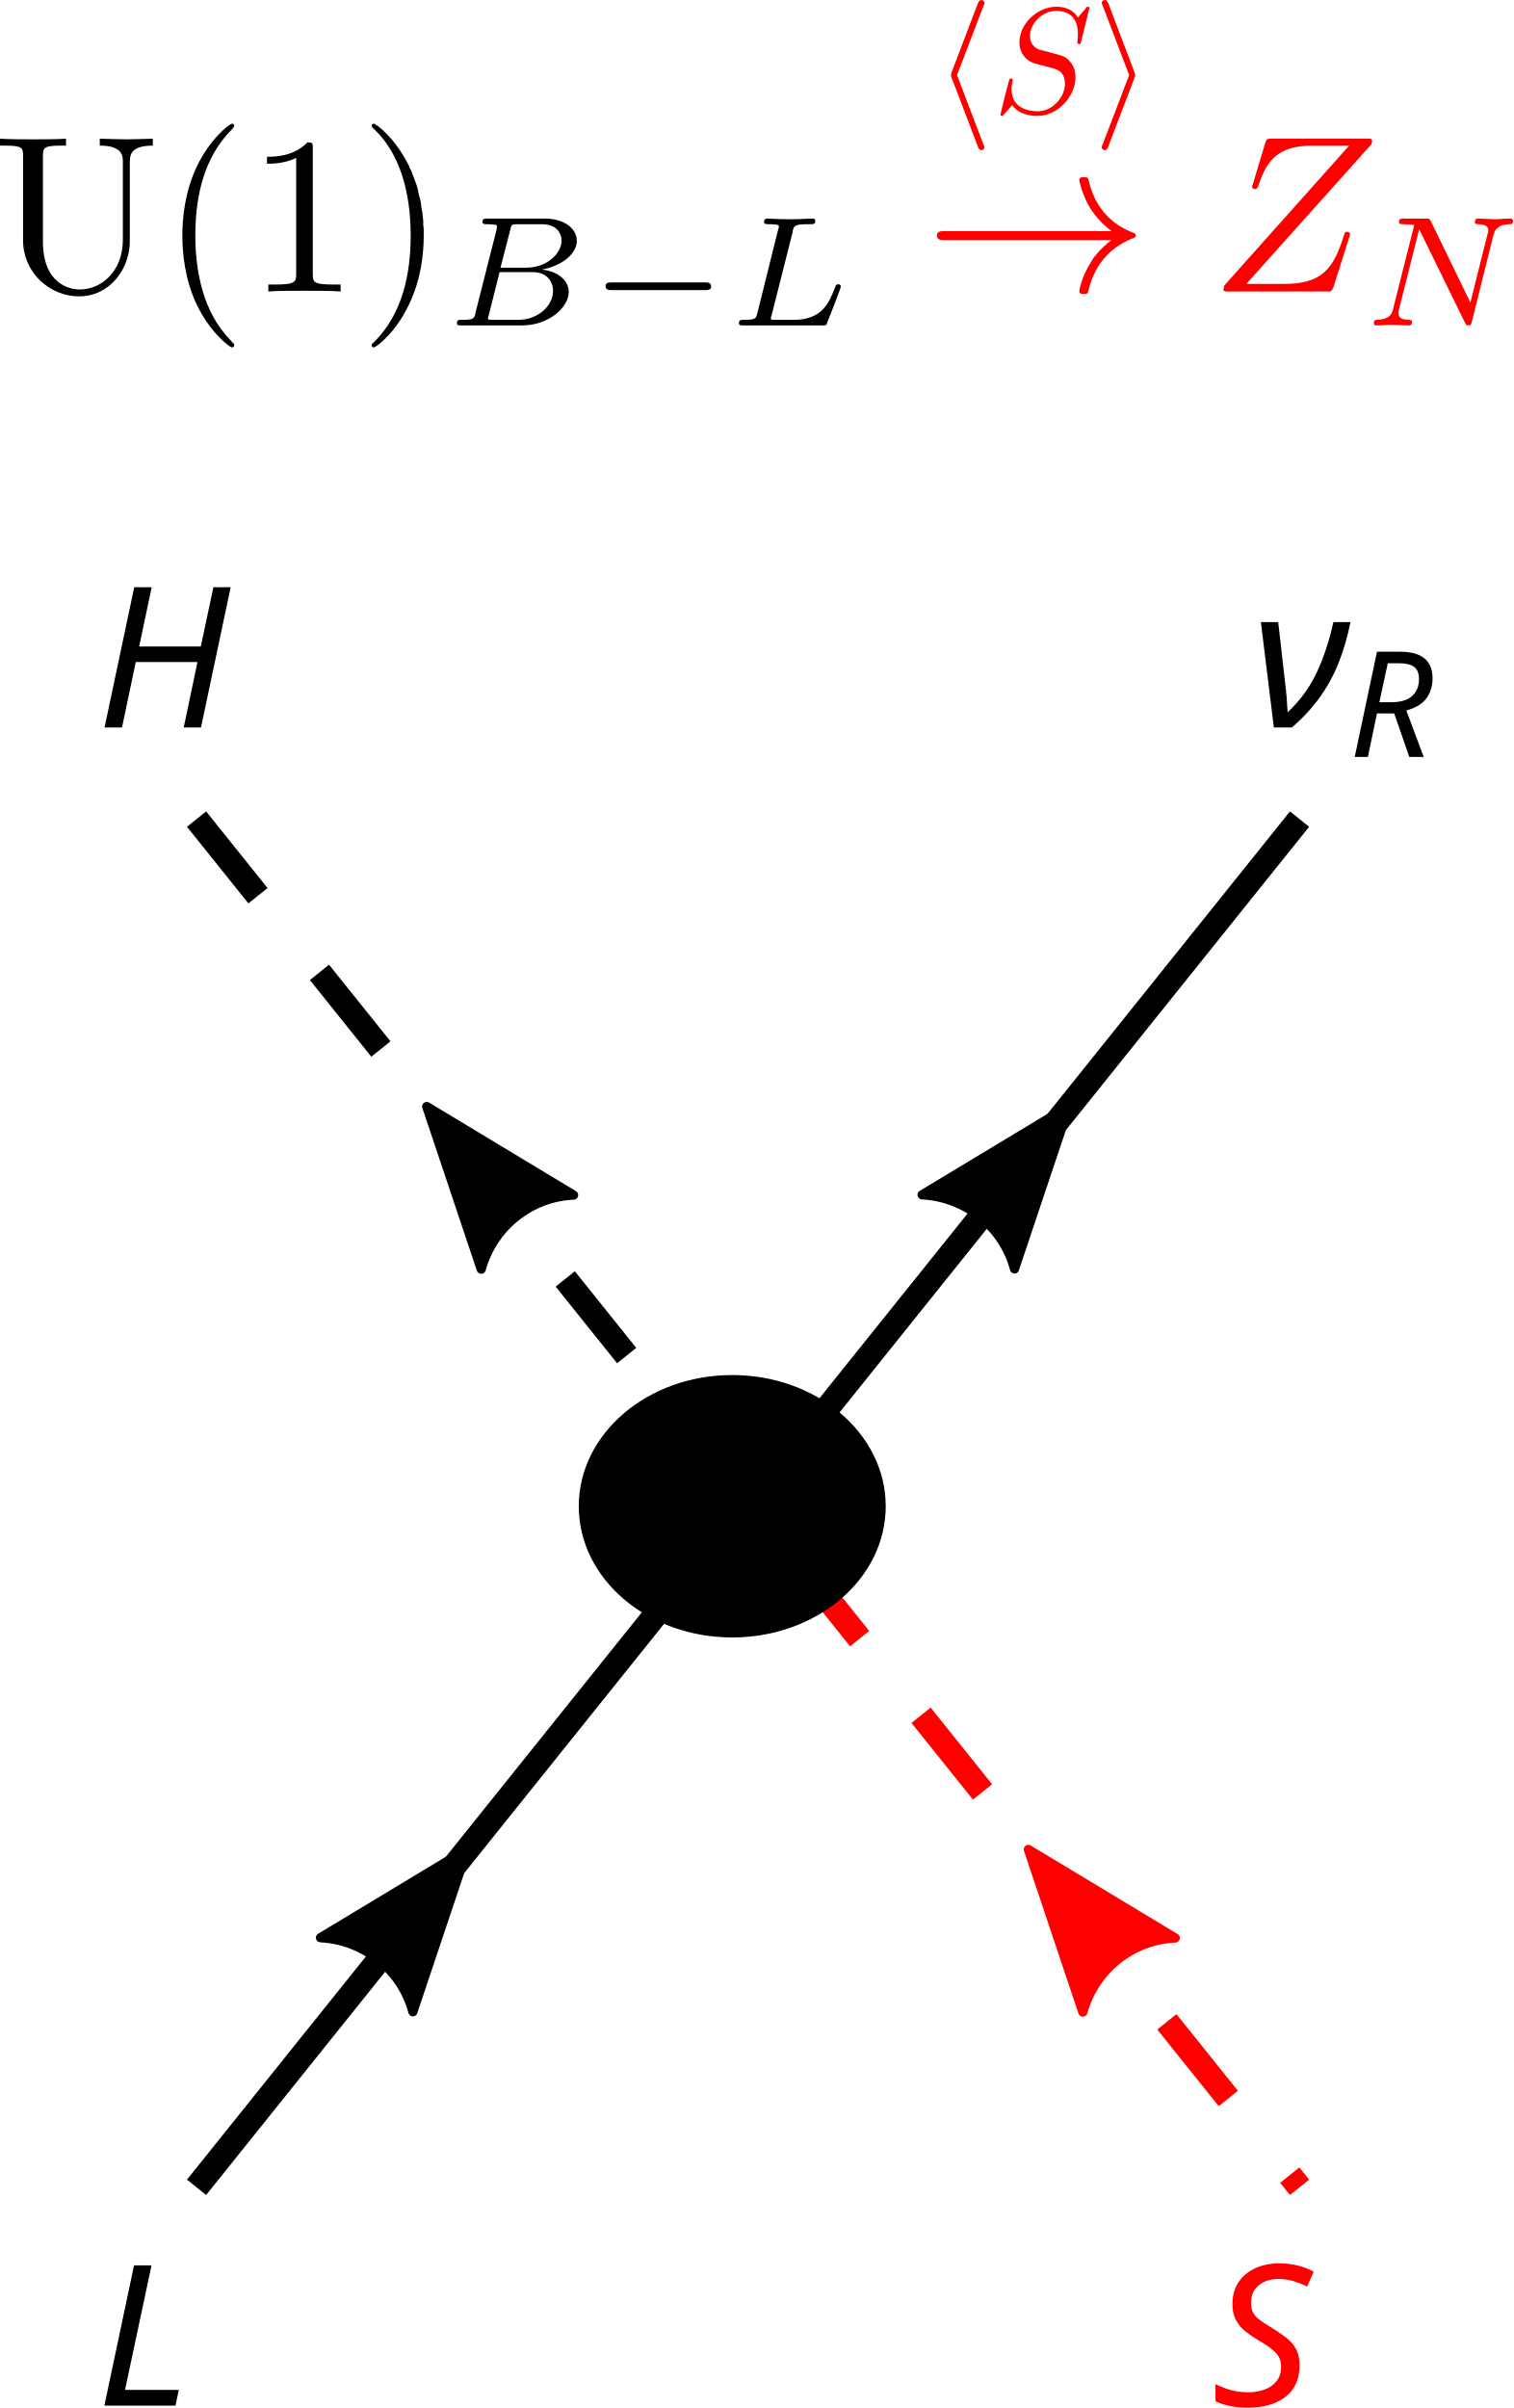
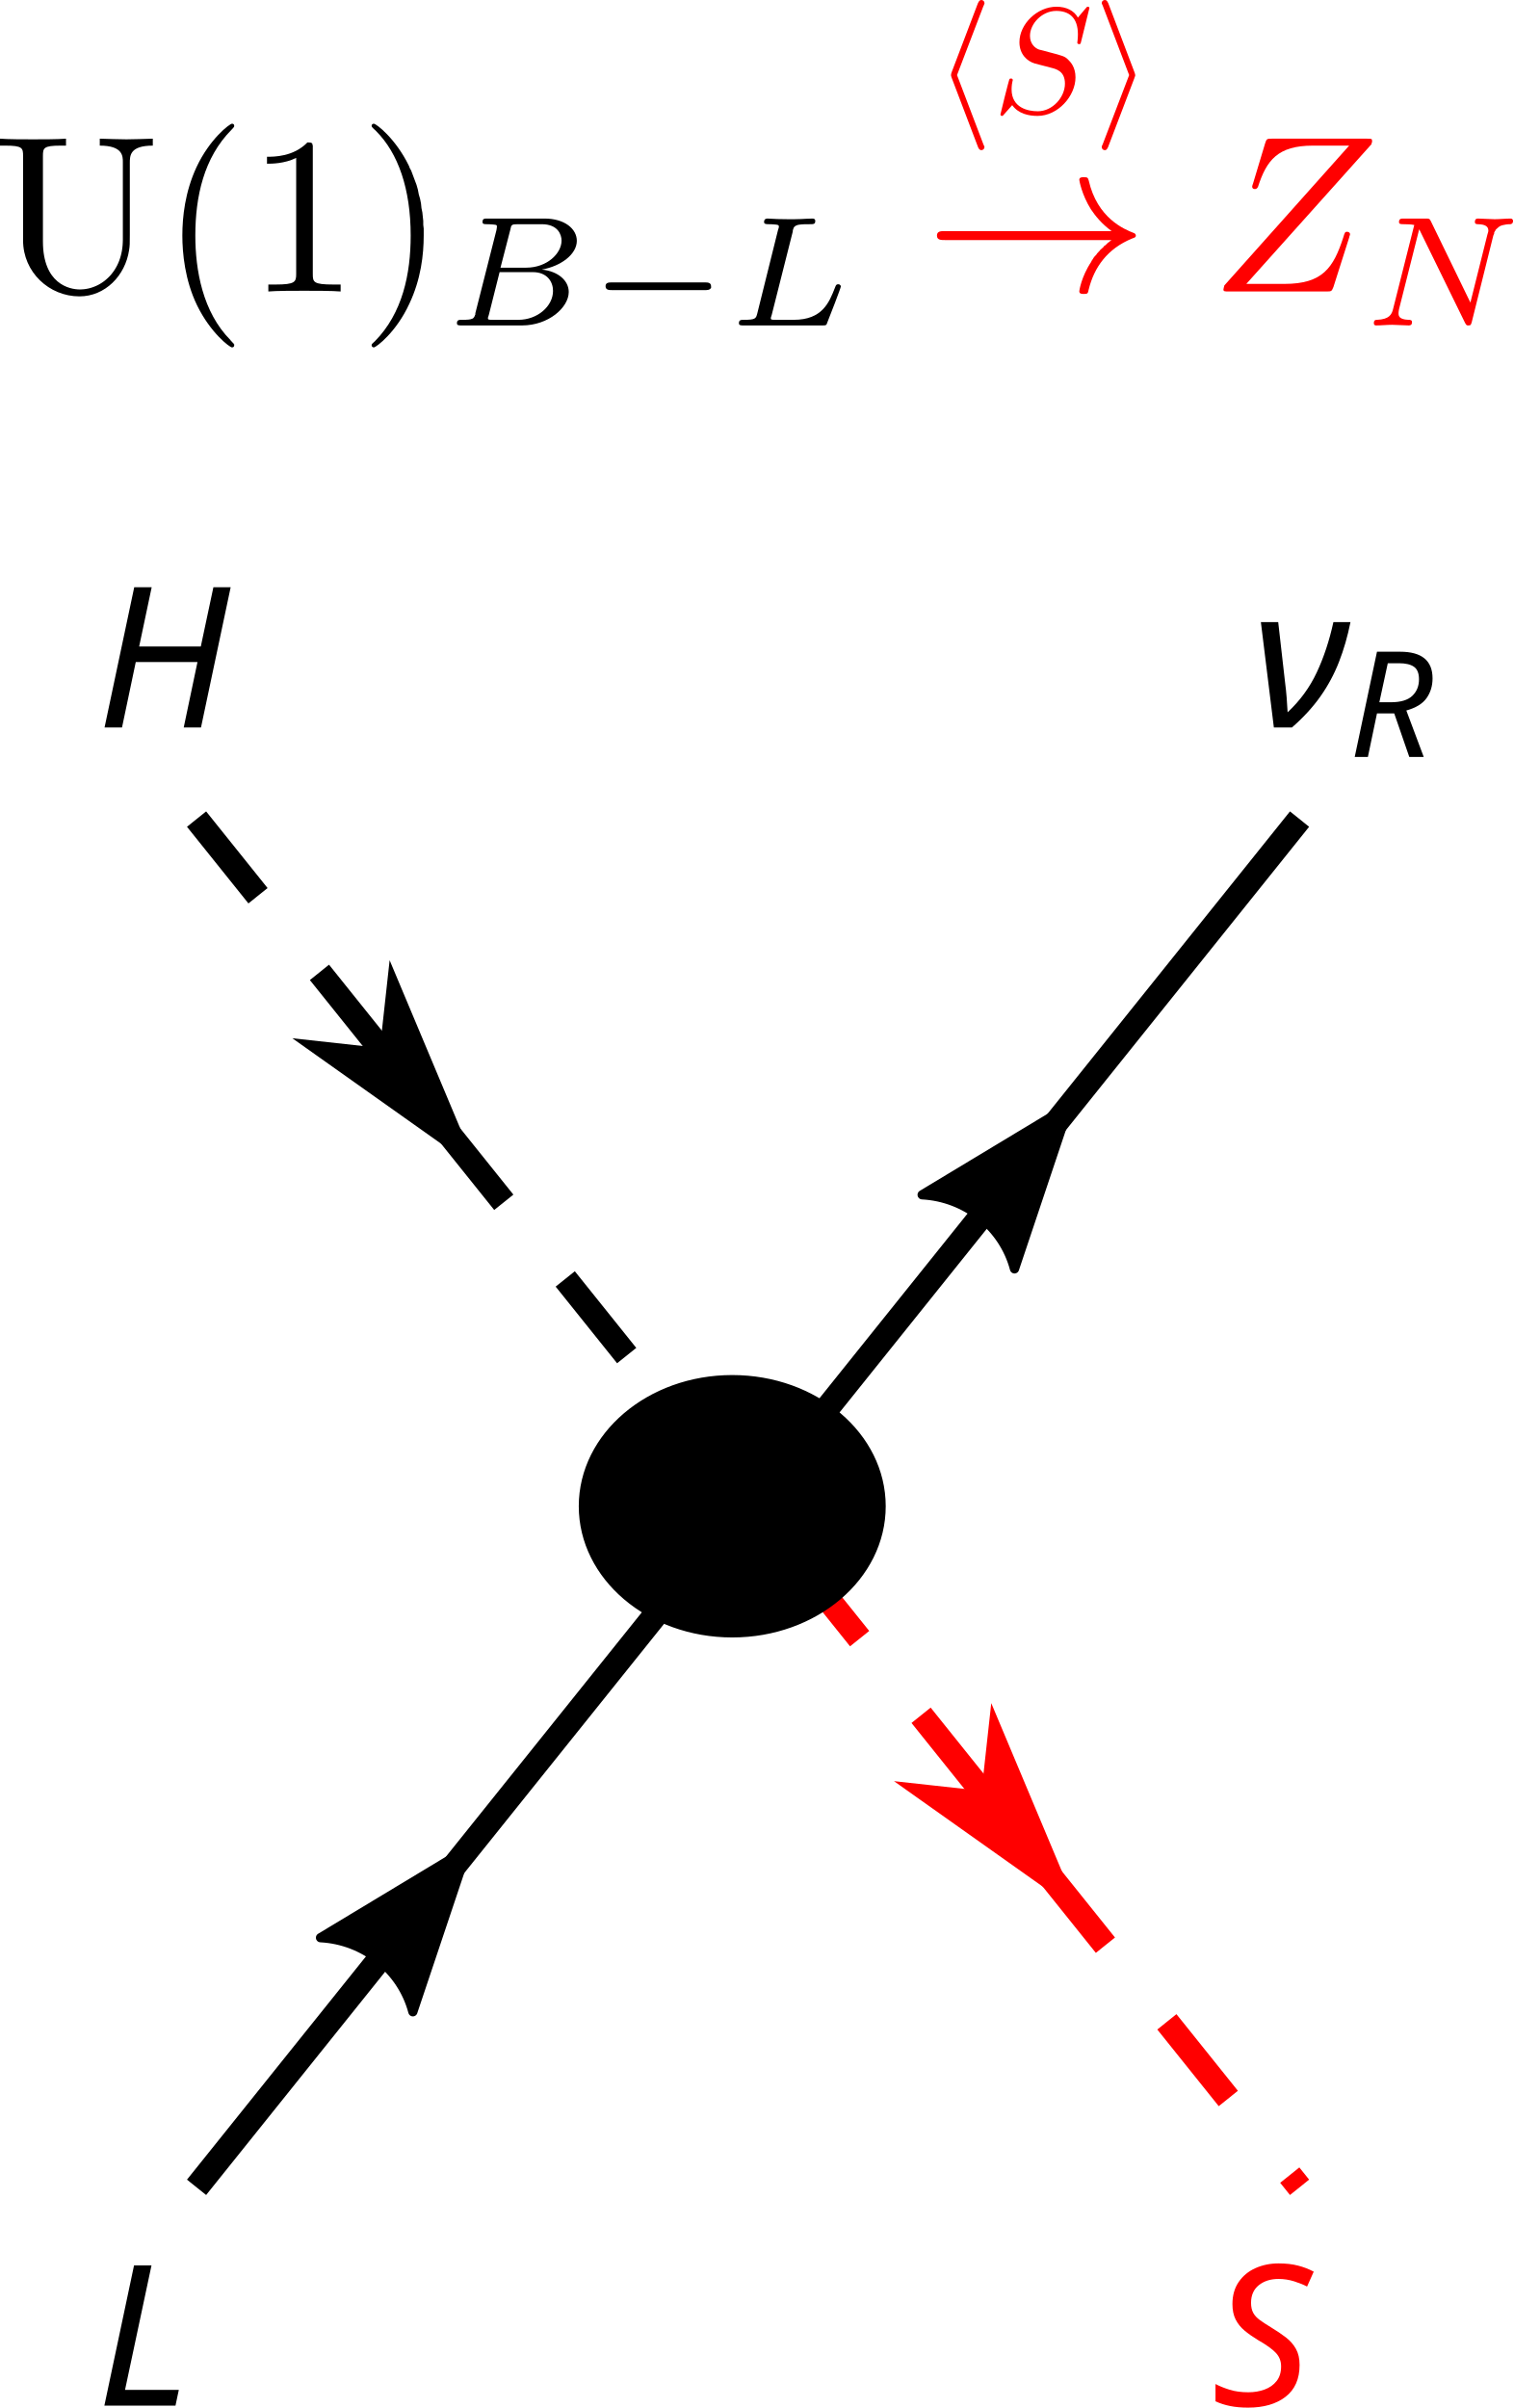
<svg xmlns="http://www.w3.org/2000/svg" version="1.0" width="369.693pt" height="588.304pt" viewBox="0 0 369.693 588.304" preserveAspectRatio="xMidYMid meet" id="svg3754">
  <defs id="defs3758">
+     <marker orient="auto" refY="0.0" refX="0.0" id="marker12542" style="overflow:visible;">
+       <path id="path12540" d="M 0.0,0.0 L 5.0,-5.0 L -12.5,0.0 L 5.0,5.0 L 0.0,0.0 z " style="fill-rule:evenodd;stroke:#ff0000;stroke-width:1pt;stroke-opacity:1;fill:#ff0000;fill-opacity:1" transform="scale(0.4) rotate(180) translate(10,0)" />
+     </marker>
+     <marker orient="auto" refY="0.0" refX="0.0" id="Arrow1Sstart" style="overflow:visible">
+       <path id="path11050" d="M 0.0,0.0 L 5.0,-5.0 L -12.5,0.0 L 5.0,5.0 L 0.0,0.0 z " style="fill-rule:evenodd;stroke:#ff0000;stroke-width:1pt;stroke-opacity:1;fill:#ff0000;fill-opacity:1" transform="scale(0.2) translate(6,0)" />
+     </marker>
+     <marker orient="auto" refY="0.0" refX="0.0" id="Arrow1Mend" style="overflow:visible;">
+       <path id="path11047" d="M 0.0,0.0 L 5.0,-5.0 L -12.5,0.0 L 5.0,5.0 L 0.0,0.0 z " style="fill-rule:evenodd;stroke:#000000;stroke-width:1pt;stroke-opacity:1;fill:#000000;fill-opacity:1" transform="scale(0.4) rotate(180) translate(10,0)" />
+     </marker>
+     <marker orient="auto" refY="0" refX="0" id="marker12324" style="overflow:visible">
+       <path id="path12322" style="fill:#000000;fill-opacity:1;fill-rule:evenodd;stroke:#000000;stroke-width:0.625;stroke-linejoin:round;stroke-opacity:1" d="M 8.719,4.034 -2.207,0.016 8.719,-4.002 c -1.745,2.372 -1.735,5.617 -6e-7,8.035 z" transform="scale(0.6)" />
+     </marker>
    <marker style="overflow:visible" id="marker4998" refX="0" refY="0" orient="auto">
      <path transform="scale(0.6)" d="M 8.719,4.034 -2.207,0.016 8.719,-4.002 c -1.745,2.372 -1.735,5.617 -6e-7,8.035 z" style="fill:#ff0000;fill-opacity:1;fill-rule:evenodd;stroke:#ff0000;stroke-width:0.625;stroke-linejoin:round;stroke-opacity:1" id="path4996" />
    </marker>
    <marker style="overflow:visible" id="marker4355" refX="0" refY="0" orient="auto">
      <path transform="scale(0.6)" d="M 8.719,4.034 -2.207,0.016 8.719,-4.002 c -1.745,2.372 -1.735,5.617 -6e-7,8.035 z" style="fill:#000000;fill-opacity:1;fill-rule:evenodd;stroke:#000000;stroke-width:0.625;stroke-linejoin:round;stroke-opacity:1" id="path4353" />
    </marker>
    <marker orient="auto" refY="0" refX="0" id="Arrow1Mstart" style="overflow:visible">
      <path id="path10961" d="M 0,0 5,-5 -12.5,0 5,5 Z" style="fill:#808080;fill-opacity:1;fill-rule:evenodd;stroke:#ff0000;stroke-width:1pt;stroke-opacity:1" transform="matrix(0.4,0,0,0.4,4,0)" />
    </marker>
    <marker orient="auto" refY="0" refX="0" id="marker13608" style="overflow:visible">
      <path id="path13606" style="fill:#808080;fill-opacity:1;fill-rule:evenodd;stroke:#ff0000;stroke-width:0.625;stroke-linejoin:round;stroke-opacity:1" d="M 8.719,4.034 -2.207,0.016 8.719,-4.002 c -1.745,2.372 -1.735,5.617 -6e-7,8.035 z" transform="scale(0.6)" />
    </marker>
    <marker style="overflow:visible" id="marker11250" refX="0" refY="0" orient="auto">
      <path transform="scale(0.6)" d="M 8.719,4.034 -2.207,0.016 8.719,-4.002 c -1.745,2.372 -1.735,5.617 -6e-7,8.035 z" style="fill:#000000;fill-opacity:1;fill-rule:evenodd;stroke:#000000;stroke-width:0.625;stroke-linejoin:round;stroke-opacity:1" id="path11248" />
    </marker>
    <marker orient="auto" refY="0" refX="0" id="Arrow2Mstart" style="overflow:visible">
      <path id="path10979" style="fill:#000000;fill-opacity:1;fill-rule:evenodd;stroke:#000000;stroke-width:0.625;stroke-linejoin:round;stroke-opacity:1" d="M 8.719,4.034 -2.207,0.016 8.719,-4.002 c -1.745,2.372 -1.735,5.617 -6e-7,8.035 z" transform="scale(0.6)" />
    </marker>
    <marker style="overflow:visible" id="marker10935" refX="0" refY="0" orient="auto">
      <path transform="matrix(-0.8,0,0,-0.8,-10,0)" style="fill:#000000;fill-opacity:1;fill-rule:evenodd;stroke:#000000;stroke-width:1pt;stroke-opacity:1" d="M 0,0 5,-5 -12.5,0 5,5 Z" id="path10933" />
    </marker>
  </defs>
  <g id="layer26" style="display:inline" transform="translate(-366.0615,-41.34639)">
    <text xml:space="preserve" style="font-style:normal;font-variant:normal;font-weight:bold;font-stretch:normal;font-size:36px;line-height:125%;font-family:'Asana Math';-inkscape-font-specification:'Asana Math Bold';text-align:start;letter-spacing:0px;word-spacing:0px;writing-mode:lr-tb;text-anchor:start;fill:#000000;fill-opacity:1;stroke:none;stroke-width:0.75px;stroke-linecap:butt;stroke-linejoin:miter;stroke-opacity:1" x="121.532" y="537.191" id="text8216">
      <tspan id="tspan8214" x="121.532" y="567.594" style="stroke-width:0.75px" />
    </text>
    <flowRoot style="font-style:normal;font-variant:normal;font-weight:normal;font-stretch:normal;font-size:42.667px;line-height:1.25;font-family:'Fira Sans';-inkscape-font-specification:'Fira Sans, Normal';font-variant-ligatures:normal;font-variant-caps:normal;font-variant-numeric:normal;font-feature-settings:normal;text-align:start;letter-spacing:0px;word-spacing:0px;writing-mode:lr-tb;text-anchor:start;fill:#000000;fill-opacity:1;stroke:none" id="flowRoot5750" xml:space="preserve">
      <flowRegion id="flowRegion5752">
        <rect y="867.09" x="1271.414" height="186.737" width="281.555" id="rect5754" />
      </flowRegion>
      <flowPara id="flowPara5756" />
    </flowRoot>
    <path style="fill:none;stroke:#000000;stroke-width:6;stroke-linecap:butt;stroke-linejoin:miter;stroke-miterlimit:4;stroke-dasharray:none;stroke-opacity:1;marker-mid:url(#Arrow2Mstart)" d="m 536.588,422.962 -61.251,76.386 -61.251,76.386" id="path10923" />
    <path id="path11246" d="m 683.588,241.462 -61.251,76.386 -61.251,76.386" style="fill:none;stroke:#000000;stroke-width:6;stroke-linecap:butt;stroke-linejoin:miter;stroke-miterlimit:4;stroke-dasharray:none;stroke-opacity:1;marker-mid:url(#marker11250)" />
-     <path id="path4992" d="m 561.086,422.962 61.251,76.386 61.251,76.386" style="fill:none;stroke:#ff0000;stroke-width:6;stroke-linecap:butt;stroke-linejoin:miter;stroke-miterlimit:4;stroke-dasharray:24, 24;stroke-dashoffset:0;stroke-opacity:1;marker-mid:url(#marker4998)" />
-     <path style="fill:none;stroke:#000000;stroke-width:6;stroke-linecap:butt;stroke-linejoin:miter;stroke-miterlimit:4;stroke-dasharray:24, 24;stroke-dashoffset:0;stroke-opacity:1;marker-mid:url(#marker11250)" d="m 414.086,241.462 61.251,76.386 61.251,76.386" id="path4994" />
+     <path id="path4992" d="m 561.086,422.962 61.251,76.386 61.251,76.386" style="fill:none;stroke:#ff0000;stroke-width:6;stroke-linecap:butt;stroke-linejoin:miter;stroke-miterlimit:4;stroke-dasharray:24, 24;stroke-dashoffset:0;stroke-opacity:1;marker-mid:url(#marker12542)" />
+     <path style="fill:none;stroke:#000000;stroke-width:6;stroke-linecap:butt;stroke-linejoin:miter;stroke-miterlimit:4;stroke-dasharray:24, 24;stroke-dashoffset:0;stroke-opacity:1;marker-mid:url(#Arrow1Mend)" d="m 414.086,241.462 61.251,76.386 61.251,76.386" id="path4994" />
    <ellipse style="fill:#000000;fill-opacity:1;stroke:#000000;stroke-width:1.713;stroke-miterlimit:4;stroke-dasharray:none;stroke-dashoffset:0" id="path10910" ry="31.199" rx="36.643" cy="409.342" cx="544.976" />
    <text xml:space="preserve" style="font-style:normal;font-variant:normal;font-weight:normal;font-stretch:normal;font-size:20px;line-height:1.25;font-family:'Fira Sans';-inkscape-font-specification:'Fira Sans, Normal';font-variant-ligatures:normal;font-variant-caps:normal;font-variant-numeric:normal;font-feature-settings:normal;text-align:start;letter-spacing:0px;word-spacing:0px;writing-mode:lr-tb;text-anchor:start;fill:#000000;fill-opacity:1;stroke:none;stroke-width:0.75" x="389.592" y="219.074" id="text5086">
      <tspan id="tspan5084" x="389.592" y="219.074" style="font-style:italic;font-variant:normal;font-weight:normal;font-stretch:normal;font-size:48px;font-family:'Fira Sans';-inkscape-font-specification:'Fira Sans Italic';stroke-width:0.75">H                    ν<tspan style="font-size:36px;baseline-shift:sub" id="tspan5090">R</tspan>
      </tspan>
      <tspan x="389.592" y="253.757" style="font-style:italic;font-variant:normal;font-weight:normal;font-stretch:normal;font-size:48px;font-family:'Fira Sans';-inkscape-font-specification:'Fira Sans Italic';stroke-width:0.75" id="tspan5094" />
      <tspan x="389.592" y="278.757" style="font-style:italic;font-variant:normal;font-weight:normal;font-stretch:normal;font-size:48px;font-family:'Fira Sans';-inkscape-font-specification:'Fira Sans Italic';stroke-width:0.75" id="tspan5096" />
      <tspan x="389.592" y="303.757" style="font-style:italic;font-variant:normal;font-weight:normal;font-stretch:normal;font-size:48px;font-family:'Fira Sans';-inkscape-font-specification:'Fira Sans Italic';stroke-width:0.75" id="tspan5098" />
      <tspan x="389.592" y="328.757" style="font-style:italic;font-variant:normal;font-weight:normal;font-stretch:normal;font-size:48px;font-family:'Fira Sans';-inkscape-font-specification:'Fira Sans Italic';stroke-width:0.75" id="tspan5100" />
      <tspan x="389.592" y="353.757" style="font-style:italic;font-variant:normal;font-weight:normal;font-stretch:normal;font-size:48px;font-family:'Fira Sans';-inkscape-font-specification:'Fira Sans Italic';stroke-width:0.75" id="tspan5102" />
      <tspan x="389.592" y="378.757" style="font-style:italic;font-variant:normal;font-weight:normal;font-stretch:normal;font-size:48px;font-family:'Fira Sans';-inkscape-font-specification:'Fira Sans Italic';stroke-width:0.75" id="tspan5104" />
      <tspan x="389.592" y="403.757" style="font-style:italic;font-variant:normal;font-weight:normal;font-stretch:normal;font-size:48px;font-family:'Fira Sans';-inkscape-font-specification:'Fira Sans Italic';stroke-width:0.75" id="tspan5106" />
      <tspan x="389.592" y="428.757" style="font-style:italic;font-variant:normal;font-weight:normal;font-stretch:normal;font-size:48px;font-family:'Fira Sans';-inkscape-font-specification:'Fira Sans Italic';stroke-width:0.75" id="tspan5108" />
      <tspan x="389.592" y="453.757" style="font-style:italic;font-variant:normal;font-weight:normal;font-stretch:normal;font-size:48px;font-family:'Fira Sans';-inkscape-font-specification:'Fira Sans Italic';stroke-width:0.75" id="tspan5110" />
      <tspan x="389.592" y="478.757" style="font-style:italic;font-variant:normal;font-weight:normal;font-stretch:normal;font-size:48px;font-family:'Fira Sans';-inkscape-font-specification:'Fira Sans Italic';stroke-width:0.75" id="tspan5112" />
      <tspan x="389.592" y="503.757" style="font-style:italic;font-variant:normal;font-weight:normal;font-stretch:normal;font-size:48px;font-family:'Fira Sans';-inkscape-font-specification:'Fira Sans Italic';stroke-width:0.75" id="tspan5114" />
      <tspan x="389.592" y="528.757" style="font-style:italic;font-variant:normal;font-weight:normal;font-stretch:normal;font-size:48px;font-family:'Fira Sans';-inkscape-font-specification:'Fira Sans Italic';stroke-width:0.75" id="tspan5116" />
      <tspan x="389.592" y="553.757" style="font-style:italic;font-variant:normal;font-weight:normal;font-stretch:normal;font-size:48px;font-family:'Fira Sans';-inkscape-font-specification:'Fira Sans Italic';stroke-width:0.75" id="tspan5118" />
      <tspan x="389.592" y="578.757" style="font-style:italic;font-variant:normal;font-weight:normal;font-stretch:normal;font-size:48px;font-family:'Fira Sans';-inkscape-font-specification:'Fira Sans Italic';stroke-width:0.75" id="tspan5120" />
      <tspan x="389.592" y="629.074" style="font-style:italic;font-variant:normal;font-weight:normal;font-stretch:normal;font-size:48px;font-family:'Fira Sans';-inkscape-font-specification:'Fira Sans Italic';stroke-width:0.75" id="tspan5122">L                    <tspan style="fill:#ff0000" id="tspan5124">S</tspan>
      </tspan>
    </text>
  </g>
  <g style="display:inline" id="layer3" transform="translate(-366.0615,-41.34639)">
    <g id="g10411" transform="matrix(0.6712868,0,0,0.6712868,-163.5537,-400.3967)" style="display:inline;fill:#ff0000">
      <g word-spacing="normal" letter-spacing="normal" font-size-adjust="none" font-stretch="normal" font-weight="normal" font-variant="normal" font-style="normal" stroke-miterlimit="10.433" xml:space="preserve" transform="matrix(1.097143,0,0,-1.097143,-192,1024.5)" id="g13829" style="font-style:normal;font-variant:normal;font-weight:normal;font-stretch:normal;letter-spacing:normal;word-spacing:normal;text-anchor:start;fill:#ff0000;fill-opacity:1;fill-rule:evenodd;stroke:#000000;stroke-linecap:butt;stroke-linejoin:miter;stroke-miterlimit:10.433;stroke-dasharray:none;stroke-dashoffset:0;stroke-opacity:1">
        <path id="path10404" d="m 1220.4,332.11 v 0.02 0.03 l 0.1,0.02 v 0.03 0.04 0.04 0.05 0.03 l 0.1,0.04 v 0.04 0.03 0.03 0.03 0.03 0.03 0.02 0.03 0.02 0.03 0.02 l 0.1,0.02 v 0.02 0.02 0.03 0.04 0.04 0.04 0.04 0.02 0.03 c 0,0.54 -0.5,0.98 -1,0.98 -0.5,0 -0.8,-0.25 -1.2,-1.14 L 1209.8,310 c -0.1,-0.31 -0.2,-0.61 -0.2,-0.91 0,-0.14 0,-0.25 0.2,-0.84 l 8.7,-22.87 c 0.2,-0.55 0.5,-1.19 1.2,-1.19 0.5,0 1,0.45 1,1 0,0.14 0,0.25 -0.3,0.79 l -8.8,23.11 z" style="fill:#ff0000;stroke-width:0" />
        <path id="path10406" d="m 1255.5,331.27 v 0.01 0.02 0.01 0.02 0.02 0.02 0.02 0.02 0.02 0.02 0.02 0.02 0.02 0.02 l -0.1,0.02 v 0.02 0.02 0.02 0.02 0.02 l -0.1,0.02 v 0.01 0.02 0.01 l -0.1,0.01 v 0.01 0.01 0 0.01 h -0.1 v 0 0.01 0 0 h -0.1 v 0 0.01 0 c -0.3,0 -0.3,-0.05 -0.9,-0.75 l -2.4,-2.85 c -1.3,2.35 -3.9,3.6 -7.1,3.6 -6.4,0 -12.3,-5.74 -12.3,-11.77 0,-4.03 2.6,-6.33 5.1,-7.06 l 5.4,-1.41 c 1.8,-0.44 4.6,-1.19 4.6,-5.28 0,-4.48 -4.1,-9.16 -9,-9.16 -3.2,0 -8.7,1.1 -8.7,7.27 0,1.2 0.2,2.39 0.3,2.69 0,0.2 0.1,0.25 0.1,0.36 0,0.5 -0.4,0.54 -0.6,0.54 -0.3,0 -0.4,-0.04 -0.5,-0.2 -0.2,-0.2 -3,-11.56 -3,-11.7 0,-0.3 0.2,-0.5 0.5,-0.5 0.3,0 0.3,0.04 0.9,0.75 l 2.5,2.82 c 2.1,-2.89 5.5,-3.57 8.4,-3.57 6.8,0 12.6,6.62 12.6,12.79 0,3.44 -1.7,5.14 -2.4,5.83 -1.1,1.16 -1.9,1.35 -6.3,2.5 -1.1,0.3 -2.9,0.8 -3.4,0.89 -1.3,0.46 -3,1.89 -3,4.53 0,4.05 4,8.29 8.7,8.29 4.2,0 7.2,-2.15 7.2,-7.74 0,-1.59 -0.2,-2.48 -0.2,-2.78 0,-0.05 0,-0.5 0.6,-0.5 0.5,0 0.5,0.16 0.7,1 z" style="fill:#ff0000;stroke-width:0" />
        <path id="path10408" d="m 1270.5,308.25 v 0.03 0.02 0.03 0.03 0.02 0.02 0.03 l 0.1,0.02 v 0.02 0.02 0.03 0.02 0.04 0.03 0.04 0.03 0.03 l 0.1,0.03 v 0.03 0.02 0.03 0.02 0.02 0.02 0.02 0.02 0.02 0.02 0.01 0.02 0.01 0.01 0.03 0.03 0.02 c 0,0.16 0,0.25 -0.2,0.85 l -8.7,22.92 c -0.4,0.84 -0.6,1.14 -1.2,1.14 -0.5,0 -1,-0.44 -1,-0.98 0,-0.16 0,-0.25 0.3,-0.8 l 8.8,-23.13 -8.8,-23.01 c -0.3,-0.55 -0.3,-0.64 -0.3,-0.89 0,-0.55 0.5,-1 1,-1 0.7,0 0.8,0.5 1.1,1 z" style="fill:#ff0000;stroke-width:0" />
      </g>
    </g>
    <g transform="translate(-486.4624,-586.4841)" id="g8390" style="display:inline">
      <g style="font-style:normal;font-variant:normal;font-weight:normal;font-stretch:normal;letter-spacing:normal;word-spacing:normal;text-anchor:start;fill:none;fill-opacity:1;fill-rule:evenodd;stroke:#000000;stroke-linecap:butt;stroke-linejoin:miter;stroke-miterlimit:10.433;stroke-dasharray:none;stroke-dashoffset:0;stroke-opacity:1" id="g8388" transform="matrix(1.097143,0,0,-1.097143,-192,1024.5)" xml:space="preserve" stroke-miterlimit="10.433" font-style="normal" font-variant="normal" font-weight="normal" font-stretch="normal" font-size-adjust="none" letter-spacing="normal" word-spacing="normal">
        <path style="fill:#000000;stroke-width:0" d="m 979.4,308.16 -0.02,-0.66 -0.04,-0.63 -0.07,-0.62 -0.09,-0.6 -0.12,-0.58 -0.14,-0.56 -0.17,-0.55 -0.18,-0.52 -0.21,-0.5 -0.23,-0.49 -0.25,-0.46 -0.26,-0.44 -0.29,-0.43 -0.3,-0.4 -0.31,-0.39 -0.33,-0.36 -0.35,-0.34 -0.36,-0.32 -0.36,-0.3 -0.38,-0.28 -0.4,-0.26 -0.4,-0.24 -0.4,-0.21 -0.42,-0.19 -0.42,-0.17 -0.43,-0.15 -0.43,-0.13 -0.44,-0.1 -0.44,-0.08 -0.44,-0.06 -0.44,-0.03 -0.44,-0.02 c -2.35,0 -8.24,1.24 -8.24,10.71 v 18.98 c 0,1.8 0.11,2.34 3.94,2.34 h 1.2 v 1.55 c -1.75,-0.15 -5.44,-0.15 -7.33,-0.15 -1.89,0 -5.62,0 -7.37,0.15 v -1.55 h 1.2 c 3.83,0 3.94,-0.54 3.94,-2.34 V 308 c 0,-7.03 5.78,-12.45 12.55,-12.45 5.73,0 10.22,4.62 11.06,10.31 0.16,1 0.16,1.44 0.16,3.44 v 15.93 c 0,1.65 0,3.89 5.12,3.89 v 1.55 c -1.8,-0.05 -4.19,-0.15 -5.87,-0.15 -1.75,0 -4.15,0.1 -5.94,0.15 v -1.55 c 5.14,0 5.14,-2.34 5.14,-3.68 z" id="path8358" />
        <path style="fill:#000000;stroke-width:0" d="m 1004.2,284.69 v 0.02 0.03 0.01 0.02 0.01 0.02 0.02 0.01 0.02 0.02 l -0.1,0.02 v 0.03 0.02 0.03 0.03 0.03 l -0.1,0.04 v 0.03 0.02 0.02 l -0.1,0.02 v 0.02 0.02 0.03 0.02 l -0.1,0.02 v 0.03 0.03 0.02 l -0.1,0.03 v 0.03 0.03 0.03 l -0.1,0.03 v 0.03 0.03 l -0.1,0.04 v 0.03 0.04 l -0.1,0.03 v 0.04 0.04 c -6.26,6.28 -7.86,15.69 -7.86,23.31 0,8.68 1.89,17.35 8.06,23.57 0.6,0.61 0.6,0.7 0.6,0.86 0,0.34 -0.2,0.48 -0.5,0.48 -0.5,0 -4.97,-3.38 -7.91,-9.7 -2.54,-5.49 -3.14,-11.02 -3.14,-15.21 0,-3.89 0.55,-9.9 3.28,-15.54 2.99,-6.13 7.27,-9.36 7.77,-9.36 0.3,0 0.5,0.14 0.5,0.5 z" id="path8360" />
        <path style="fill:#000000;stroke-width:0" d="m 1021.7,328.53 v 0.06 0.05 0.05 0.05 0.05 0.05 0.04 0.05 0.04 0.04 0.04 0.04 0.04 0.04 0.03 0.03 l -0.1,0.07 v 0.06 0.05 0.05 0.05 0.04 0.04 l -0.1,0.03 v 0.04 0.02 l -0.1,0.03 v 0.02 l -0.1,0.02 v 0.01 0.01 0 l -0.1,0.01 v 0.01 0 0.01 h -0.1 v 0.01 0 h -0.1 v 0.01 h -0.1 v 0 0 h -0.1 v 0.01 h -0.1 v 0 h -0.1 v 0 h -0.1 c -3.1,-3.19 -7.4,-3.19 -9,-3.19 v -1.55 c 1,0 3.9,0 6.5,1.3 v -25.81 c 0,-1.8 -0.2,-2.39 -4.6,-2.39 h -1.6 v -1.55 c 1.7,0.16 6,0.16 8,0.16 2,0 6.4,0 8.1,-0.16 v 1.55 h -1.6 c -4.5,0 -4.6,0.54 -4.6,2.39 z" id="path8362" />
        <path style="fill:#000000;stroke-width:0" d="m 1046.4,309.09 v 0.37 0.39 0.39 0.41 l -0.1,0.84 v 0.88 l -0.1,0.92 -0.1,0.95 -0.2,0.98 -0.1,1 -0.2,1.02 -0.3,1.04 -0.2,1.05 -0.3,1.06 -0.4,1.06 -0.4,1.07 -0.2,0.53 -0.2,0.53 -0.3,0.53 -0.2,0.53 c -3,6.13 -7.3,9.36 -7.8,9.36 -0.3,0 -0.5,-0.19 -0.5,-0.48 0,-0.16 0,-0.25 1,-1.16 4.9,-4.92 7.7,-12.84 7.7,-23.27 0,-8.51 -1.8,-17.28 -8,-23.56 -0.7,-0.59 -0.7,-0.7 -0.7,-0.84 0,-0.3 0.2,-0.5 0.5,-0.5 0.5,0 5,3.39 7.9,9.72 2.6,5.47 3.2,11 3.2,15.18 z" id="path8364" />
        <path style="fill:#000000;stroke-width:0" d="m 1057.9,291.8 v -0.11 -0.11 -0.09 l -0.1,-0.1 v -0.09 -0.08 l -0.1,-0.08 V 291.07 291 l -0.1,-0.07 v -0.06 l -0.1,-0.06 v -0.05 l -0.1,-0.05 v -0.05 l -0.1,-0.04 -0.1,-0.04 -0.1,-0.04 -0.1,-0.03 -0.1,-0.03 -0.1,-0.03 v -0.01 l -0.1,-0.01 -0.1,-0.01 v -0.01 l -0.1,-0.01 -0.1,-0.01 v -0.01 l -0.1,-0.01 h -0.1 l -0.1,-0.01 h -0.1 l -0.1,-0.01 v 0 l -0.1,-0.01 h -0.1 -0.1 l -0.1,-0.01 h -0.2 -0.1 -0.1 -0.1 -0.1 c -0.6,0 -1.1,0 -1.1,-0.74 0,-0.51 0.4,-0.51 1.1,-0.51 h 13.4 c 5.9,0 10.4,4 10.4,7.45 0,2.49 -2.3,4.61 -6,4.99 4.3,0.76 7.8,3.42 7.8,6.4 0,2.66 -2.7,4.96 -7.2,4.96 l -0.6,-1.26 c 3.6,0 4.4,-2.34 4.4,-3.65 0,-2.83 -3.2,-6.03 -7.9,-6.03 h -5.7 l -0.2,-0.99 h 7.4 c 3.2,0 4.5,-2.15 4.5,-4.17 0,-3.45 -3.5,-6.45 -7.7,-6.45 h -5.7 c -1,0 -1.1,0.05 -1.1,0.36 0,0.03 0,0.2 0.2,0.72 l 2.4,9.54 0.2,0.99 2.2,8.5 c 0.2,1.08 0.3,1.18 1.7,1.18 h 5.3 l 0.6,1.26 h -12.7 c -0.7,0 -1.1,0 -1.1,-0.77 0,-0.49 0.4,-0.49 1.1,-0.49 0,0 0.7,0 1.3,-0.07 0.8,-0.07 0.8,-0.14 0.8,-0.49 0,-0.06 0,-0.23 -0.1,-0.76 z" id="path8366" />
        <path style="fill:#000000;stroke-width:0" d="m 1109,296.95 h 0.1 v 0 h 0.1 0.1 l 0.1,0.01 v 0 l 0.1,0.01 h 0.1 v 0.01 l 0.1,0.01 V 297 l 0.1,0.01 v 0.01 l 0.1,0.02 v 0.02 l 0.1,0.02 v 0.02 l 0.1,0.03 v 0.03 l 0.1,0.03 v 0.04 l 0.1,0.04 v 0.02 0.02 0.02 0.03 0.02 0.03 l 0.1,0.02 v 0.03 0.03 0.03 0.03 0.03 0.03 0.04 0.03 0.04 0.04 0.04 c 0,0.86 -0.8,0.86 -1.4,0.86 h -20.7 c -0.6,0 -1.4,0 -1.4,-0.83 0,-0.88 0.8,-0.88 1.4,-0.88 z" id="path8368" />
        <path style="fill:#000000;stroke-width:0" d="m 1128.6,310.02 v 0.11 0.11 0.11 l 0.1,0.1 v 0.09 0.09 l 0.1,0.09 v 0.08 0.08 l 0.1,0.07 v 0.07 l 0.1,0.06 0.1,0.06 v 0.06 l 0.1,0.05 0.1,0.04 0.1,0.05 0.1,0.04 0.1,0.04 0.1,0.03 0.1,0.03 0.1,0.01 0.1,0.02 0.1,0.01 v 0.01 l 0.1,0.01 0.1,0.01 0.1,0.01 0.1,0.01 0.1,0.01 h 0.1 l 0.1,0.01 0.1,0.01 h 0.1 l 0.1,0.01 h 0.1 l 0.2,0.01 h 0.1 0.1 0.2 0.1 0.1 0.2 c 1.1,0 1.4,0 1.4,0.77 0,0.03 0,0.49 -0.6,0.49 -0.8,0 -1.7,-0.07 -2.6,-0.11 -0.8,-0.04 -1.9,-0.04 -2.7,-0.04 -0.8,0 -1.7,0.04 -2.5,0.04 -0.7,0 -1.5,0.11 -2.2,0.11 -0.2,0 -0.8,0 -0.8,-0.77 0,-0.49 0.5,-0.49 1.2,-0.49 0,0 0.7,0 1.3,-0.07 0.7,-0.07 0.8,-0.14 0.8,-0.49 0,-0.06 0,-0.23 -0.2,-0.76 l -4.6,-18.5 c -0.3,-1.19 -0.4,-1.47 -3,-1.47 -0.6,0 -1.1,0 -1.1,-0.74 0,-0.51 0.4,-0.51 1.1,-0.51 h 17.5 c 0.8,0 0.9,0.03 1.1,0.7 0.4,0.94 3,7.69 3,7.97 0,0.11 -0.1,0.5 -0.6,0.5 -0.4,0 -0.5,-0.19 -0.7,-0.73 -1.3,-3.32 -2.8,-7.19 -9.2,-7.19 h -4 c -1,0 -1.1,0.05 -1.1,0.36 0,0.03 0,0.2 0.2,0.72 z" id="path8370" />
        <path style="fill:#ff0000;stroke-width:0" d="m 1199.6,308.09 -0.3,-0.19 -0.2,-0.2 -0.3,-0.19 -0.2,-0.2 -0.2,-0.19 -0.2,-0.19 -0.3,-0.19 -0.1,-0.18 -0.2,-0.19 -0.2,-0.18 -0.2,-0.18 -0.2,-0.18 -0.1,-0.17 -0.2,-0.17 -0.1,-0.16 -0.2,-0.17 -0.1,-0.15 -0.1,-0.16 -0.1,-0.14 -0.2,-0.15 -0.1,-0.14 -0.1,-0.13 -0.1,-0.13 -0.1,-0.12 v -0.11 l -0.1,-0.11 -0.1,-0.1 v -0.1 l -0.1,-0.09 -0.1,-0.08 v -0.07 -0.07 c -2.3,-3.43 -2.7,-6.58 -2.7,-6.62 0,-0.6 0.6,-0.6 1,-0.6 0.9,0 0.9,0.1 1.1,1 1.2,4.88 4.1,9.07 9.7,11.36 0.6,0.19 0.8,0.3 0.8,0.64 0,0.35 -0.3,0.5 -0.4,0.55 -2.2,0.84 -8.2,3.34 -10.1,11.72 -0.2,0.59 -0.2,0.73 -1.1,0.73 -0.4,0 -1,0 -1,-0.59 0,-0.09 0.5,-3.23 2.6,-6.58 1,-1.48 2.4,-3.23 4.6,-4.83 h -37.1 c -0.9,0 -1.8,0 -1.8,-1 0,-1 0.9,-1 1.8,-1 z" id="path8372" />
        <path style="fill:#ff0000;stroke-width:0" d="m 1257.5,329.47 v 0.04 0.04 0.04 0.04 0.04 0.05 0.04 l 0.1,0.05 v 0.05 0.04 0.05 0.06 0.05 0.05 0.05 0.03 0.03 c 0,0.45 -0.2,0.45 -1.2,0.45 h -21.1 c -1.1,0 -1.2,-0.05 -1.5,-1 l -2.7,-8.97 c -0.1,-0.25 -0.2,-0.59 -0.2,-0.7 0,-0.05 0,-0.55 0.6,-0.55 0.5,0 0.6,0.36 0.7,0.5 1.9,5.89 4.4,9.17 12.2,9.17 h 8.1 l -27.8,-31.14 c 0,-0.04 -0.2,-0.75 -0.2,-0.89 0,-0.45 0.3,-0.45 1.2,-0.45 h 21.7 c 1.2,0 1.2,0.05 1.6,1 l 3.5,11 c 0,0.2 0.2,0.56 0.2,0.75 0,0.25 -0.2,0.55 -0.7,0.55 -0.4,0 -0.5,-0.19 -0.8,-1.24 -2.2,-6.78 -4.6,-10.37 -13.1,-10.37 h -8.5 z" id="path8374" />
        <path style="fill:#ff0000;stroke-width:0" d="m 1284.6,309.08 0.1,0.24 0.1,0.25 v 0.11 0.12 l 0.1,0.11 v 0.12 l 0.1,0.1 0.1,0.11 v 0.11 l 0.1,0.1 0.1,0.1 0.1,0.09 0.1,0.09 0.1,0.09 0.1,0.08 0.1,0.09 0.1,0.07 0.1,0.07 0.1,0.07 0.2,0.07 0.1,0.06 0.2,0.05 0.2,0.05 0.2,0.04 0.2,0.04 0.2,0.04 0.2,0.03 0.1,0.01 0.1,0.01 0.1,0.01 h 0.2 l 0.1,0.01 h 0.1 c 0.2,0 0.7,0.04 0.7,0.77 0,0.2 -0.2,0.49 -0.5,0.49 -1.2,0 -2.5,-0.15 -3.6,-0.15 -0.9,0 -2.9,0.15 -3.7,0.15 -0.2,0 -0.7,0 -0.7,-0.77 0,-0.45 0.4,-0.49 0.7,-0.49 1.7,-0.03 2.3,-0.56 2.3,-1.43 0,-0.27 -0.1,-0.46 -0.2,-0.83 l -3.8,-15.19 -8.8,18.11 c -0.3,0.6 -0.4,0.6 -1.2,0.6 h -4.8 c -0.6,0 -1.1,0 -1.1,-0.77 0,-0.49 0.4,-0.49 1.2,-0.49 0.7,0 1.5,-0.03 2.2,-0.17 l -4.7,-18.64 c -0.3,-1.33 -0.9,-2.37 -3.6,-2.48 -0.3,0 -0.7,-0.03 -0.7,-0.74 0,-0.37 0.2,-0.51 0.5,-0.51 1.1,0 2.4,0.14 3.6,0.14 0.8,0 2.9,-0.14 3.7,-0.14 0.4,0 0.7,0.17 0.7,0.73 0,0.49 -0.4,0.52 -0.8,0.52 -2.2,0.08 -2.2,0.98 -2.2,1.47 0,0.14 0,0.31 0.1,0.87 l 4.5,17.83 10.2,-20.83 c 0.3,-0.56 0.4,-0.59 0.7,-0.59 0.6,0 0.6,0.11 0.8,0.73 z" id="path8376" />
      </g>
    </g>
  </g>
</svg>
